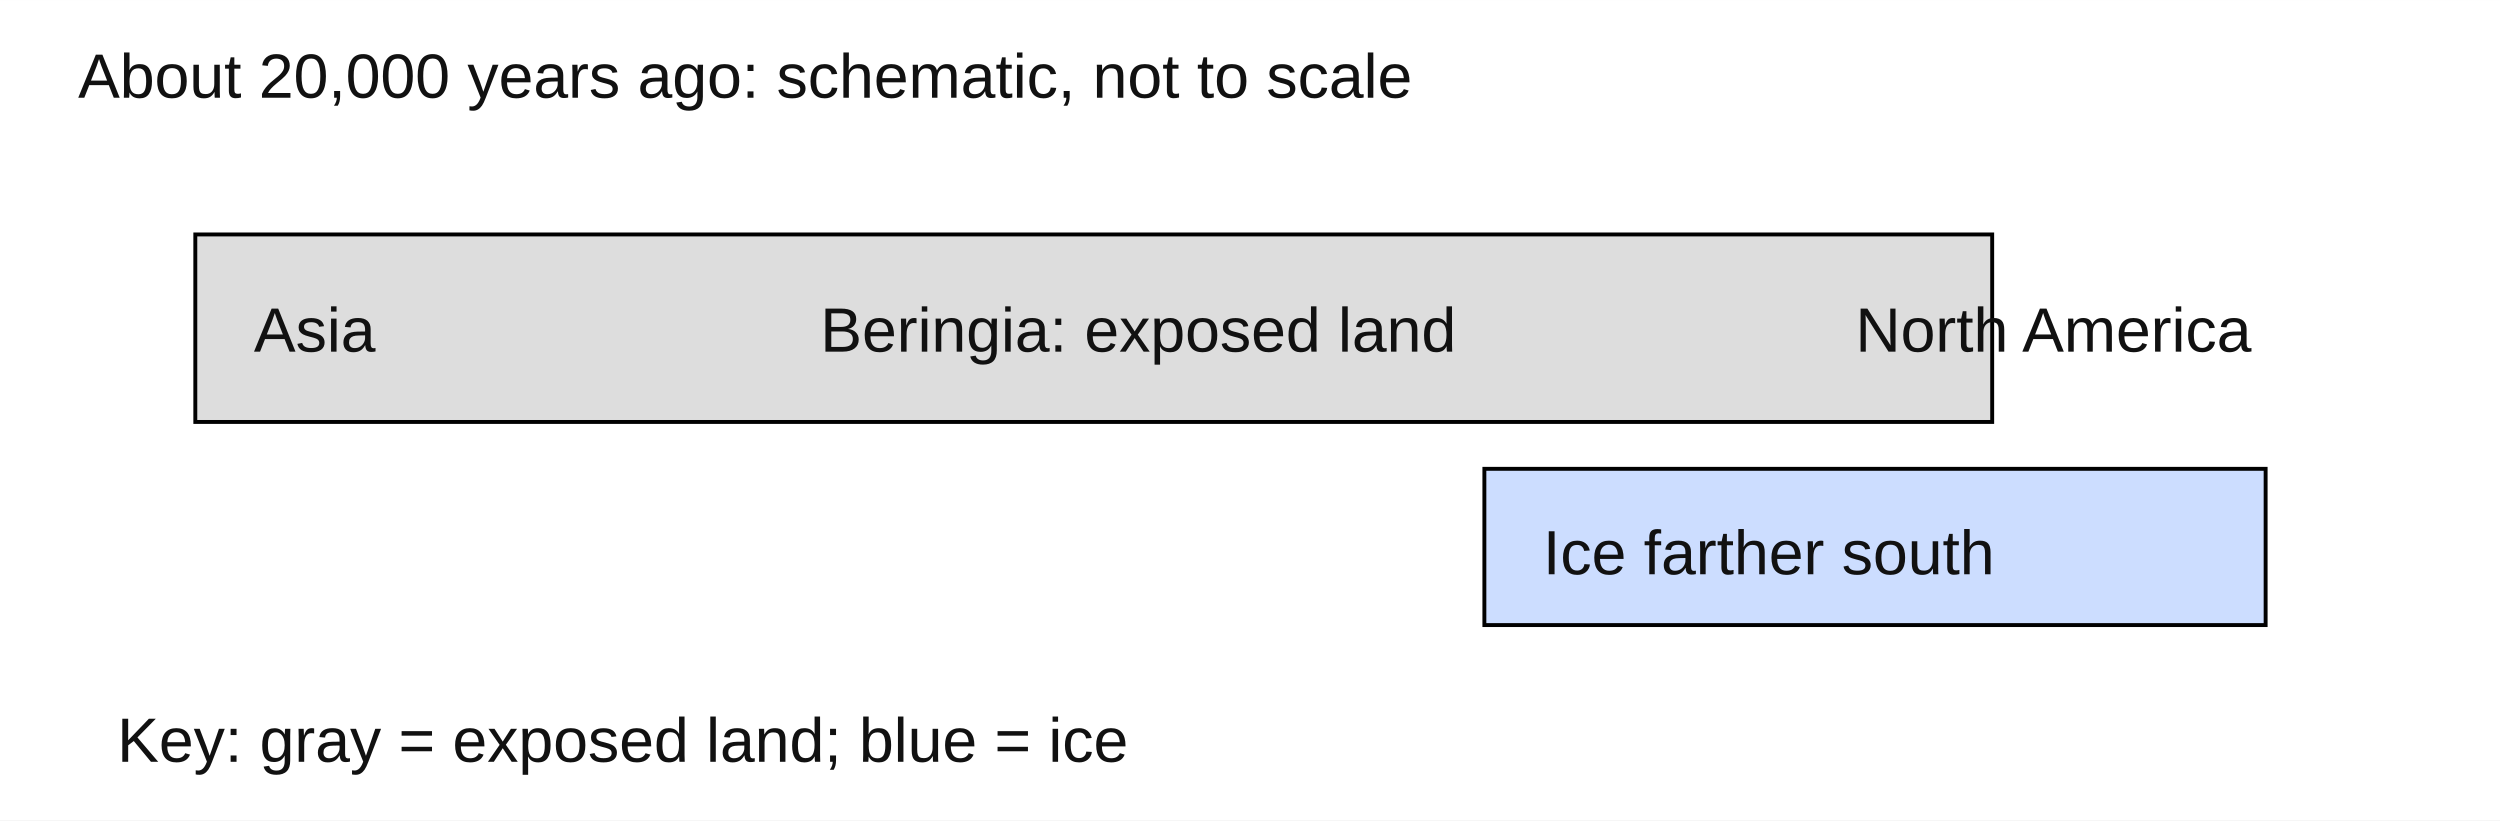
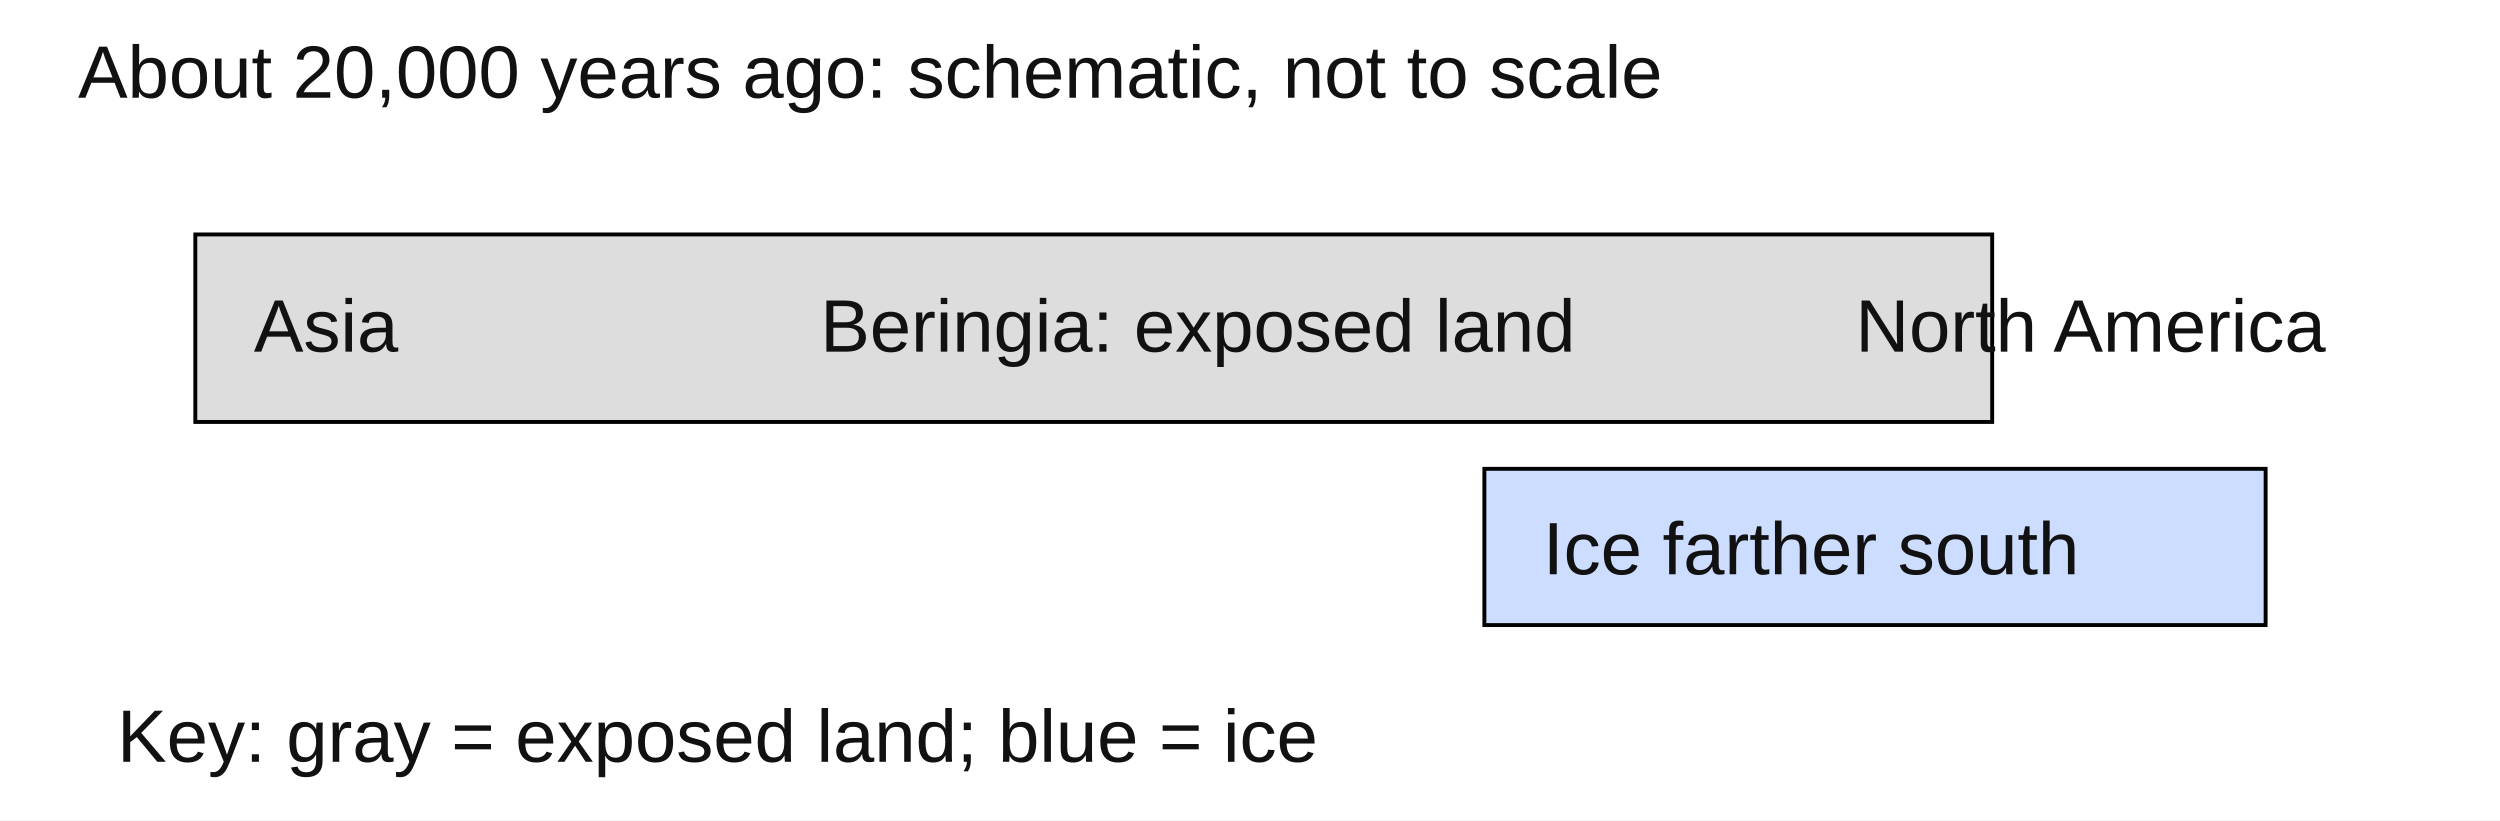
<svg xmlns="http://www.w3.org/2000/svg" width="6.667in" height="2.188in" viewBox="0 0 640 210">
  <rect width="100%" height="100%" fill="white" />
-   <g font-family="Arial,sans-serif" font-size="16" fill="#111">
+   <g font-family="Arial,sans-serif" font-size="19" fill="#111">
    <text x="20" y="25">About 20,000 years ago: schematic, not to scale</text>
    <rect x="50" y="60" width="460" height="48" fill="#ddd" stroke="black" />
    <text x="65" y="90">Asia</text>
    <text x="210" y="90">Beringia: exposed land</text>
    <text x="475" y="90">North America</text>
    <rect x="380" y="120" width="200" height="40" fill="#cdf" stroke="black" />
    <text x="395" y="147">Ice farther south</text>
    <text x="30" y="195">Key: gray = exposed land; blue = ice</text>
  </g>
</svg>
